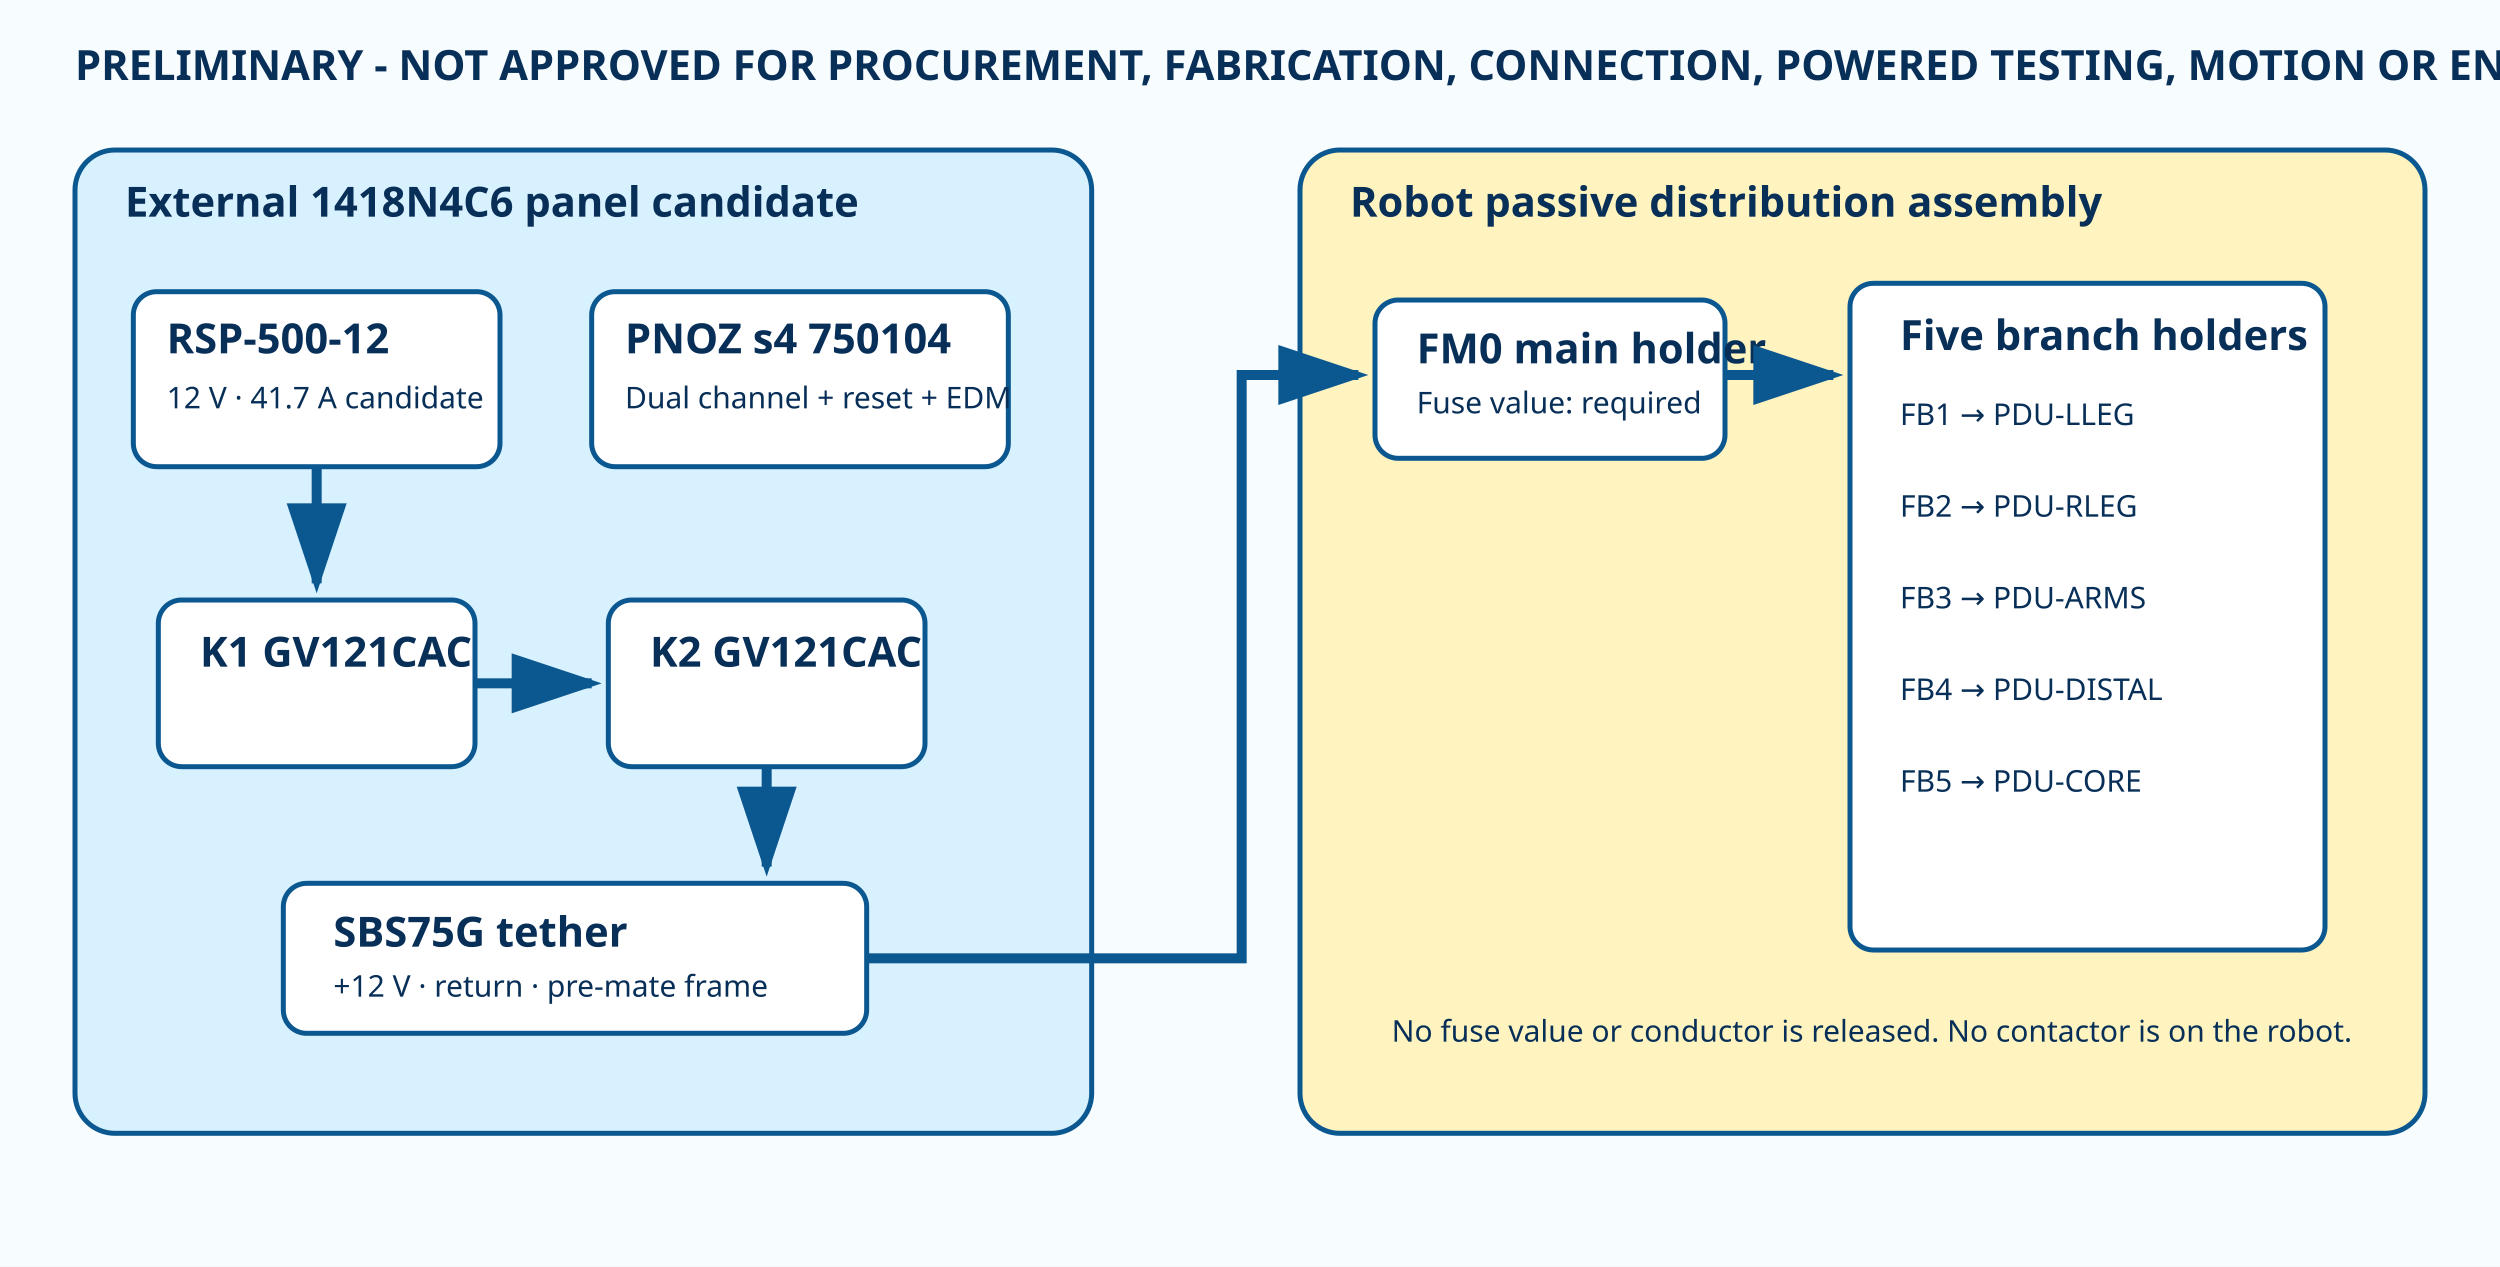
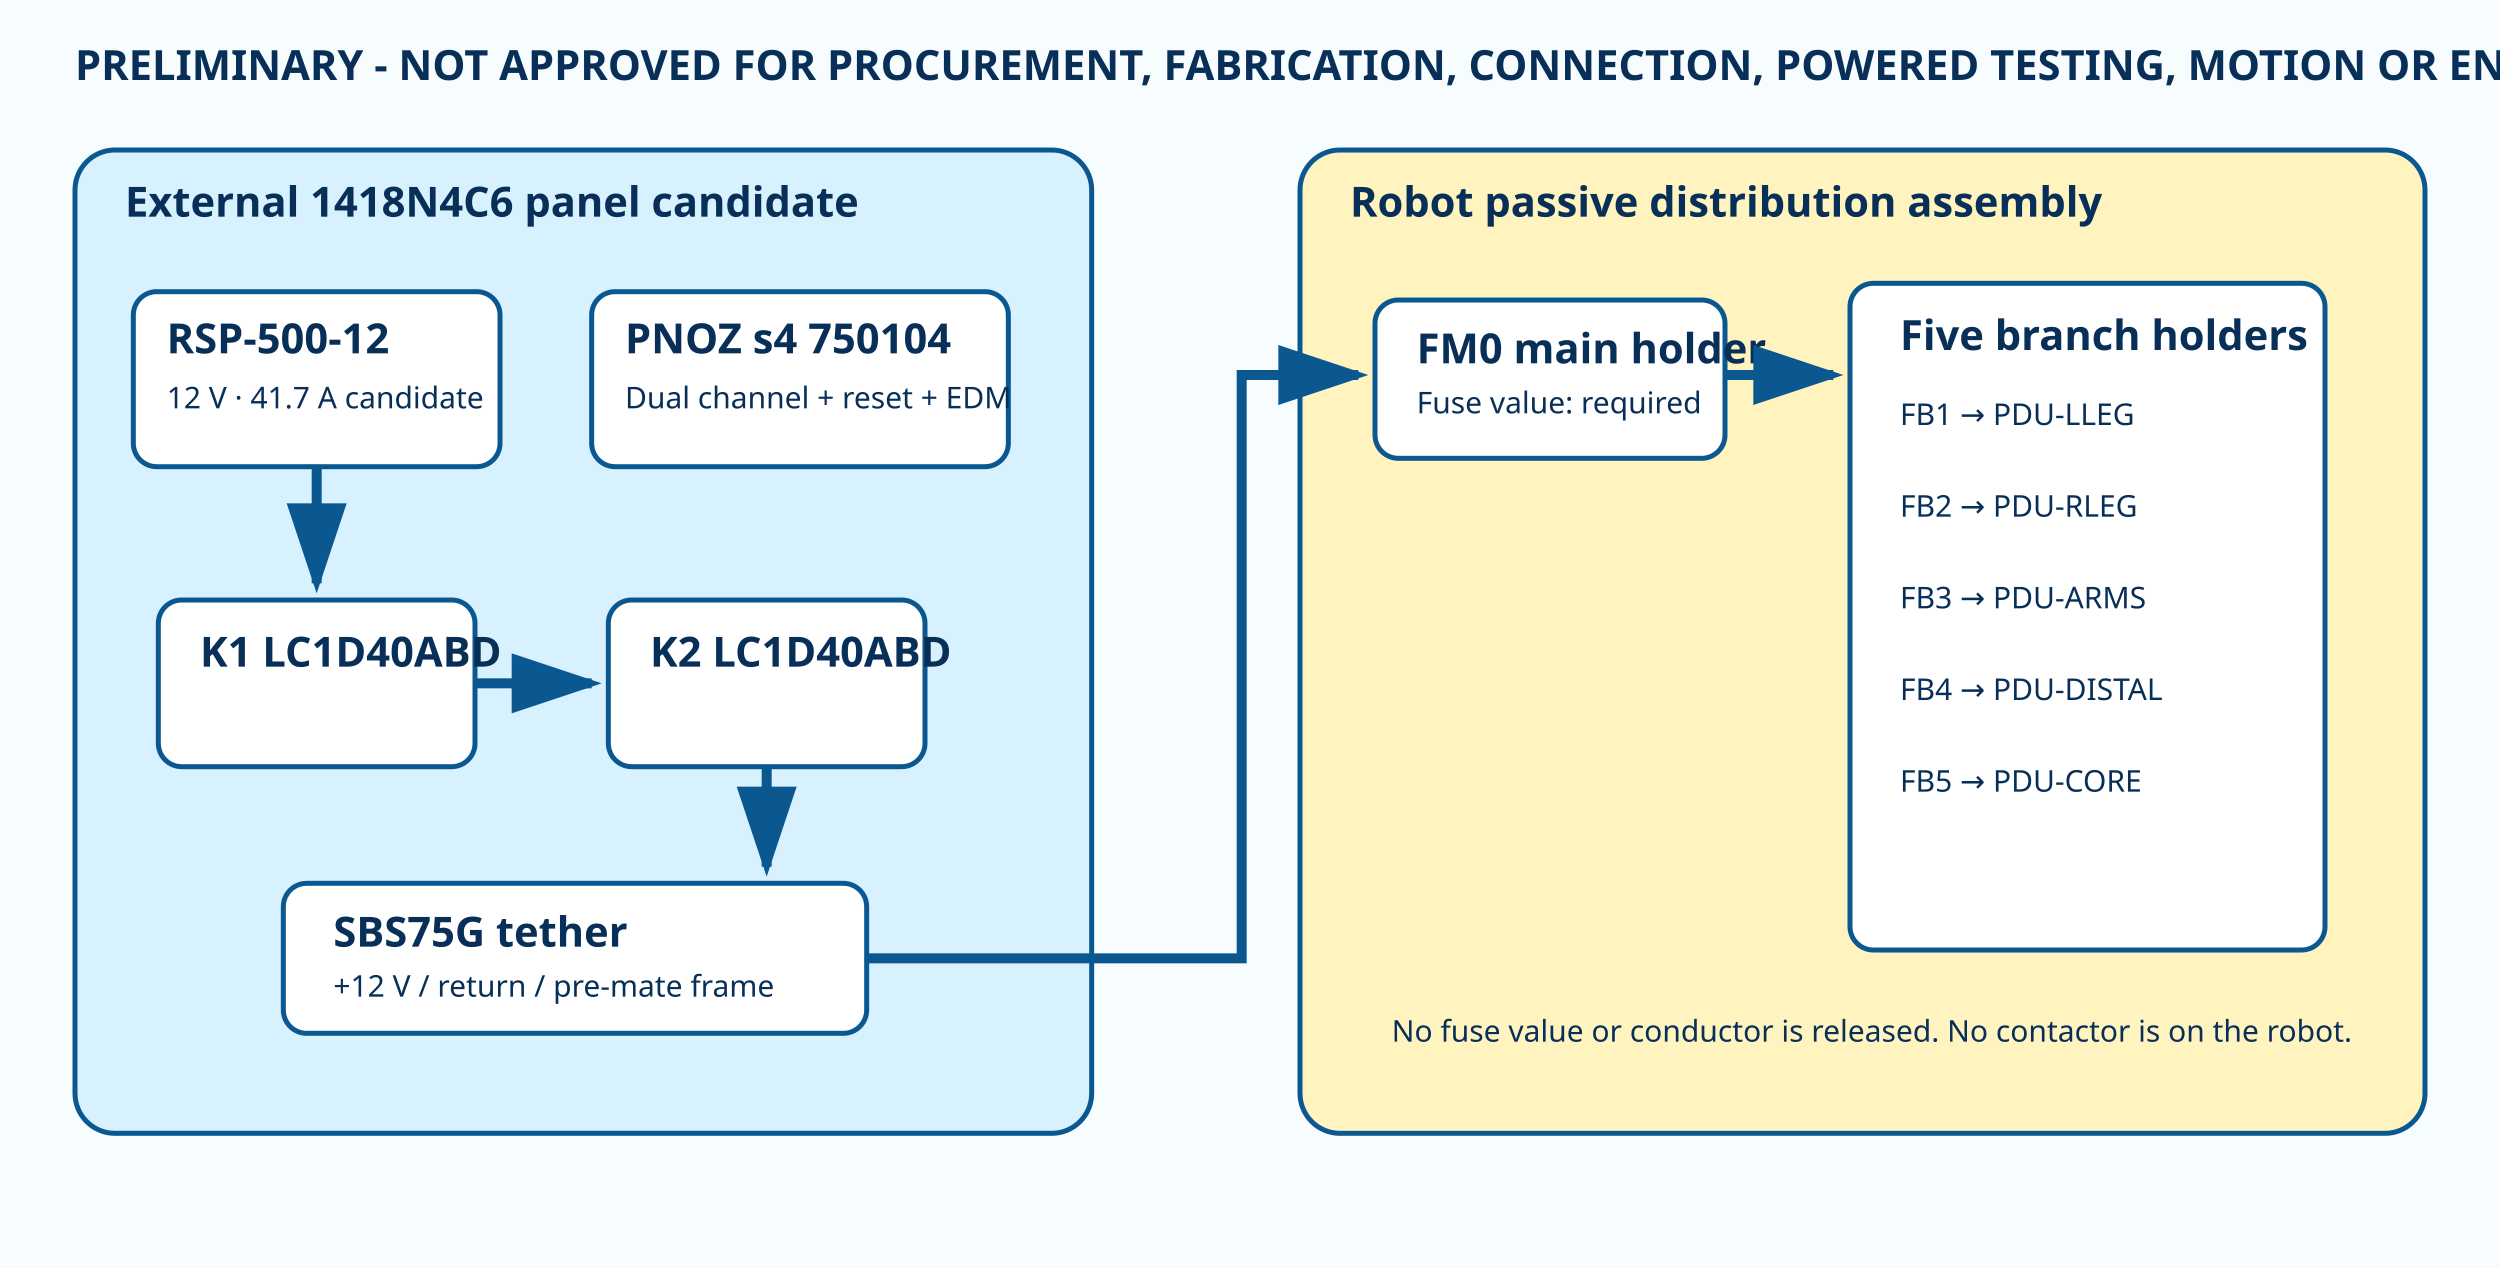
<svg xmlns="http://www.w3.org/2000/svg" viewBox="0 0 1500 760" role="img" aria-labelledby="t d">
  <style>text{font-family:system-ui,sans-serif;fill:#082f58}.box{fill:white;stroke:#0b5790;stroke-width:3}.ext{fill:#d8f1ff}.robot{fill:#fff4bf}.line{stroke:#0b5790;stroke-width:6;fill:none;marker-end:url(#a)}.h{font-size:25px;font-weight:800}.b{font-size:18px}.s{font-size:14px}</style>
  <defs>
    <marker id="a" markerWidth="10" markerHeight="10" refX="8" refY="3" orient="auto">
      <path d="M0 0L9 3L0 6z" fill="#0b5790" />
    </marker>
  </defs>
  <rect width="1500" height="760" fill="#f7fcff" />
  <text x="45" y="48" class="h">PRELIMINARY - NOT APPROVED FOR PROCUREMENT, FABRICATION, CONNECTION, POWERED TESTING, MOTION OR ENERGIZATION</text>
  <rect class="box ext" x="45" y="90" width="610" height="590" rx="24" />
  <text x="75" y="130" class="h">External 1418N4C6 panel candidate</text>
  <rect class="box" x="80" y="175" width="220" height="105" rx="14" />
  <text x="100" y="212" class="h">RSP-500-12</text>
  <text x="100" y="245" class="b">12 V · 41.7 A candidate</text>
  <rect class="box" x="355" y="175" width="250" height="105" rx="14" />
  <text x="375" y="212" class="h">PNOZ s4 750104</text>
  <text x="375" y="245" class="b">Dual channel + reset + EDM</text>
  <rect class="box" x="95" y="360" width="190" height="100" rx="14" />
-   <text x="120" y="400" class="h">K1 GV121CAC</text>
+   <text x="120" y="400" class="h">K1 LC1D40ABD</text>
  <rect class="box" x="365" y="360" width="190" height="100" rx="14" />
-   <text x="390" y="400" class="h">K2 GV121CAC</text>
+   <text x="390" y="400" class="h">K2 LC1D40ABD</text>
  <path class="line" d="M190 280V350" />
  <path class="line" d="M285 410H355" />
  <rect class="box" x="170" y="530" width="350" height="90" rx="14" />
  <text x="200" y="568" class="h">SBS75G tether</text>
-   <text x="200" y="598" class="b">+12 V · return · pre-mate frame</text>
+   <text x="200" y="598" class="b">+12 V / return / pre-mate frame</text>
  <path class="line" d="M460 460V520" />
  <rect class="box robot" x="780" y="90" width="675" height="590" rx="24" />
  <text x="810" y="130" class="h">Robot passive distribution assembly</text>
  <rect class="box" x="825" y="180" width="210" height="95" rx="14" />
  <text x="850" y="218" class="h">FM0 main holder</text>
  <text x="850" y="248" class="b">Fuse value: required</text>
  <path class="line" d="M520 575H745V225H815" />
  <path class="line" d="M1035 225H1100" />
  <rect class="box" x="1110" y="170" width="285" height="400" rx="14" />
  <text x="1140" y="210" class="h">Five branch holders</text>
  <text x="1140" y="255" class="b">FB1 → PDU-LLEG</text>
  <text x="1140" y="310" class="b">FB2 → PDU-RLEG</text>
  <text x="1140" y="365" class="b">FB3 → PDU-ARMS</text>
  <text x="1140" y="420" class="b">FB4 → PDU-DISTAL</text>
  <text x="1140" y="475" class="b">FB5 → PDU-CORE</text>
  <text x="835" y="625" class="b">No fuse value or conductor is released. No contactor is on the robot.</text>
</svg>
